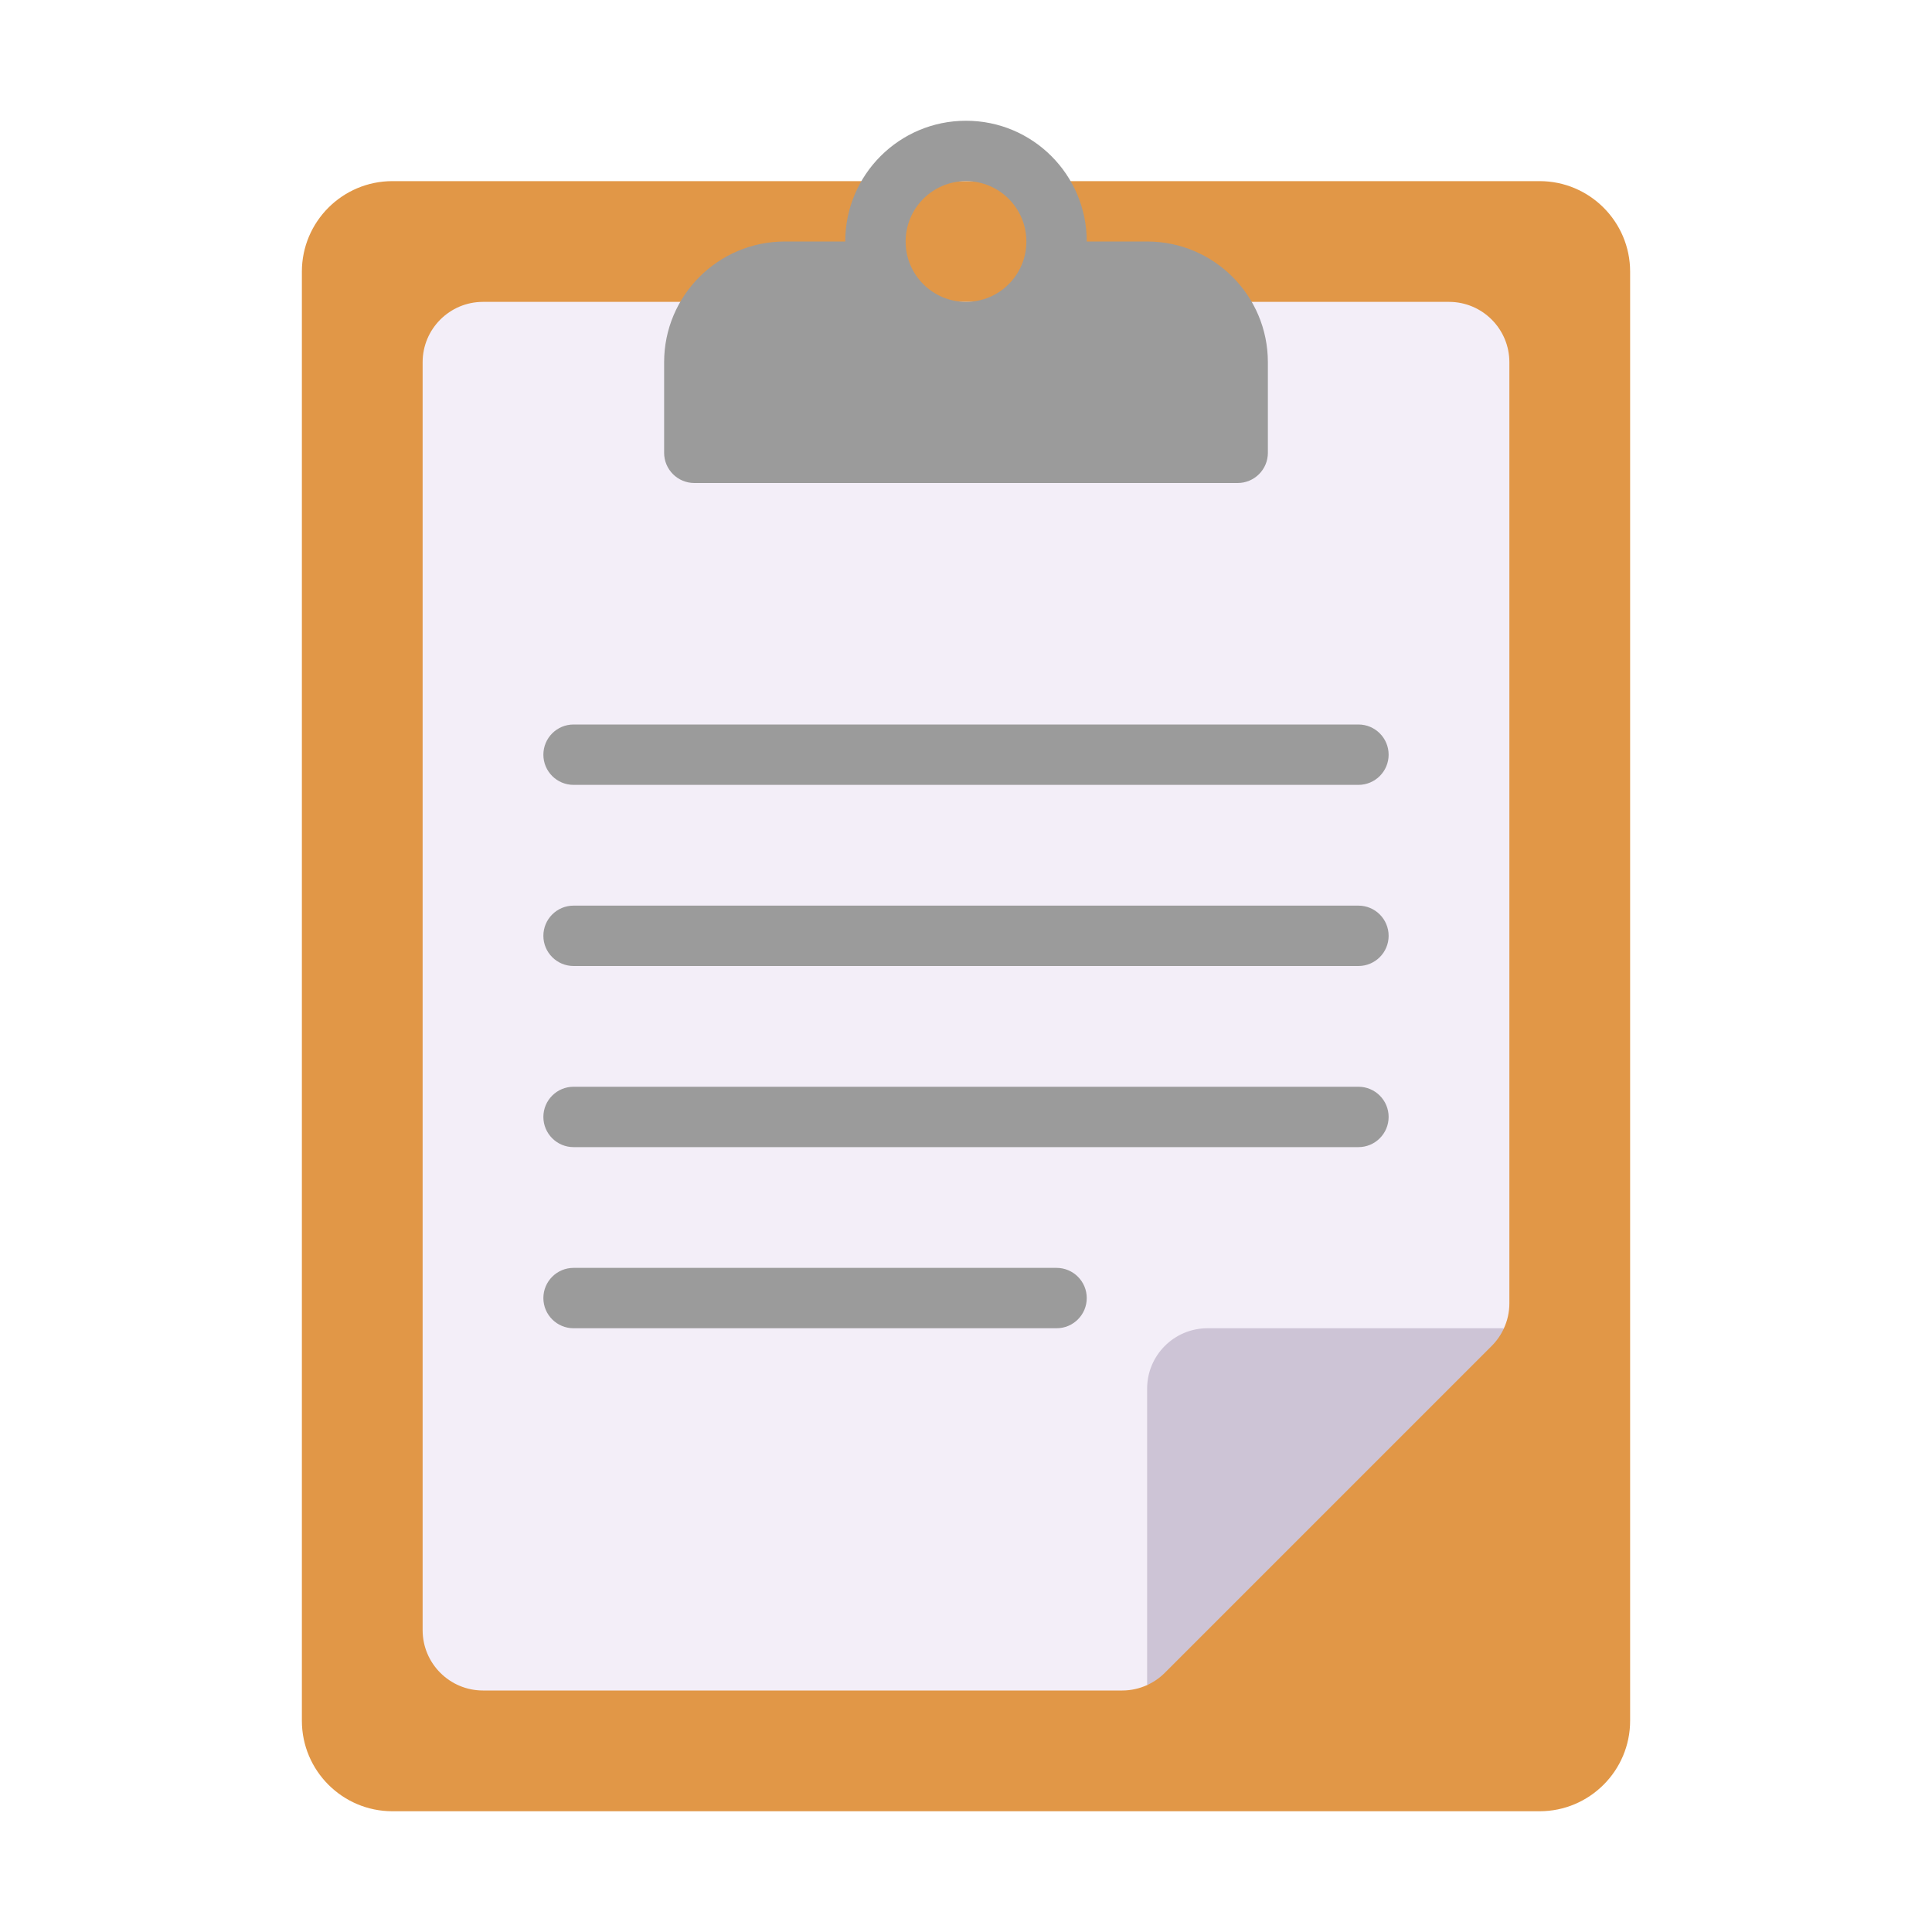
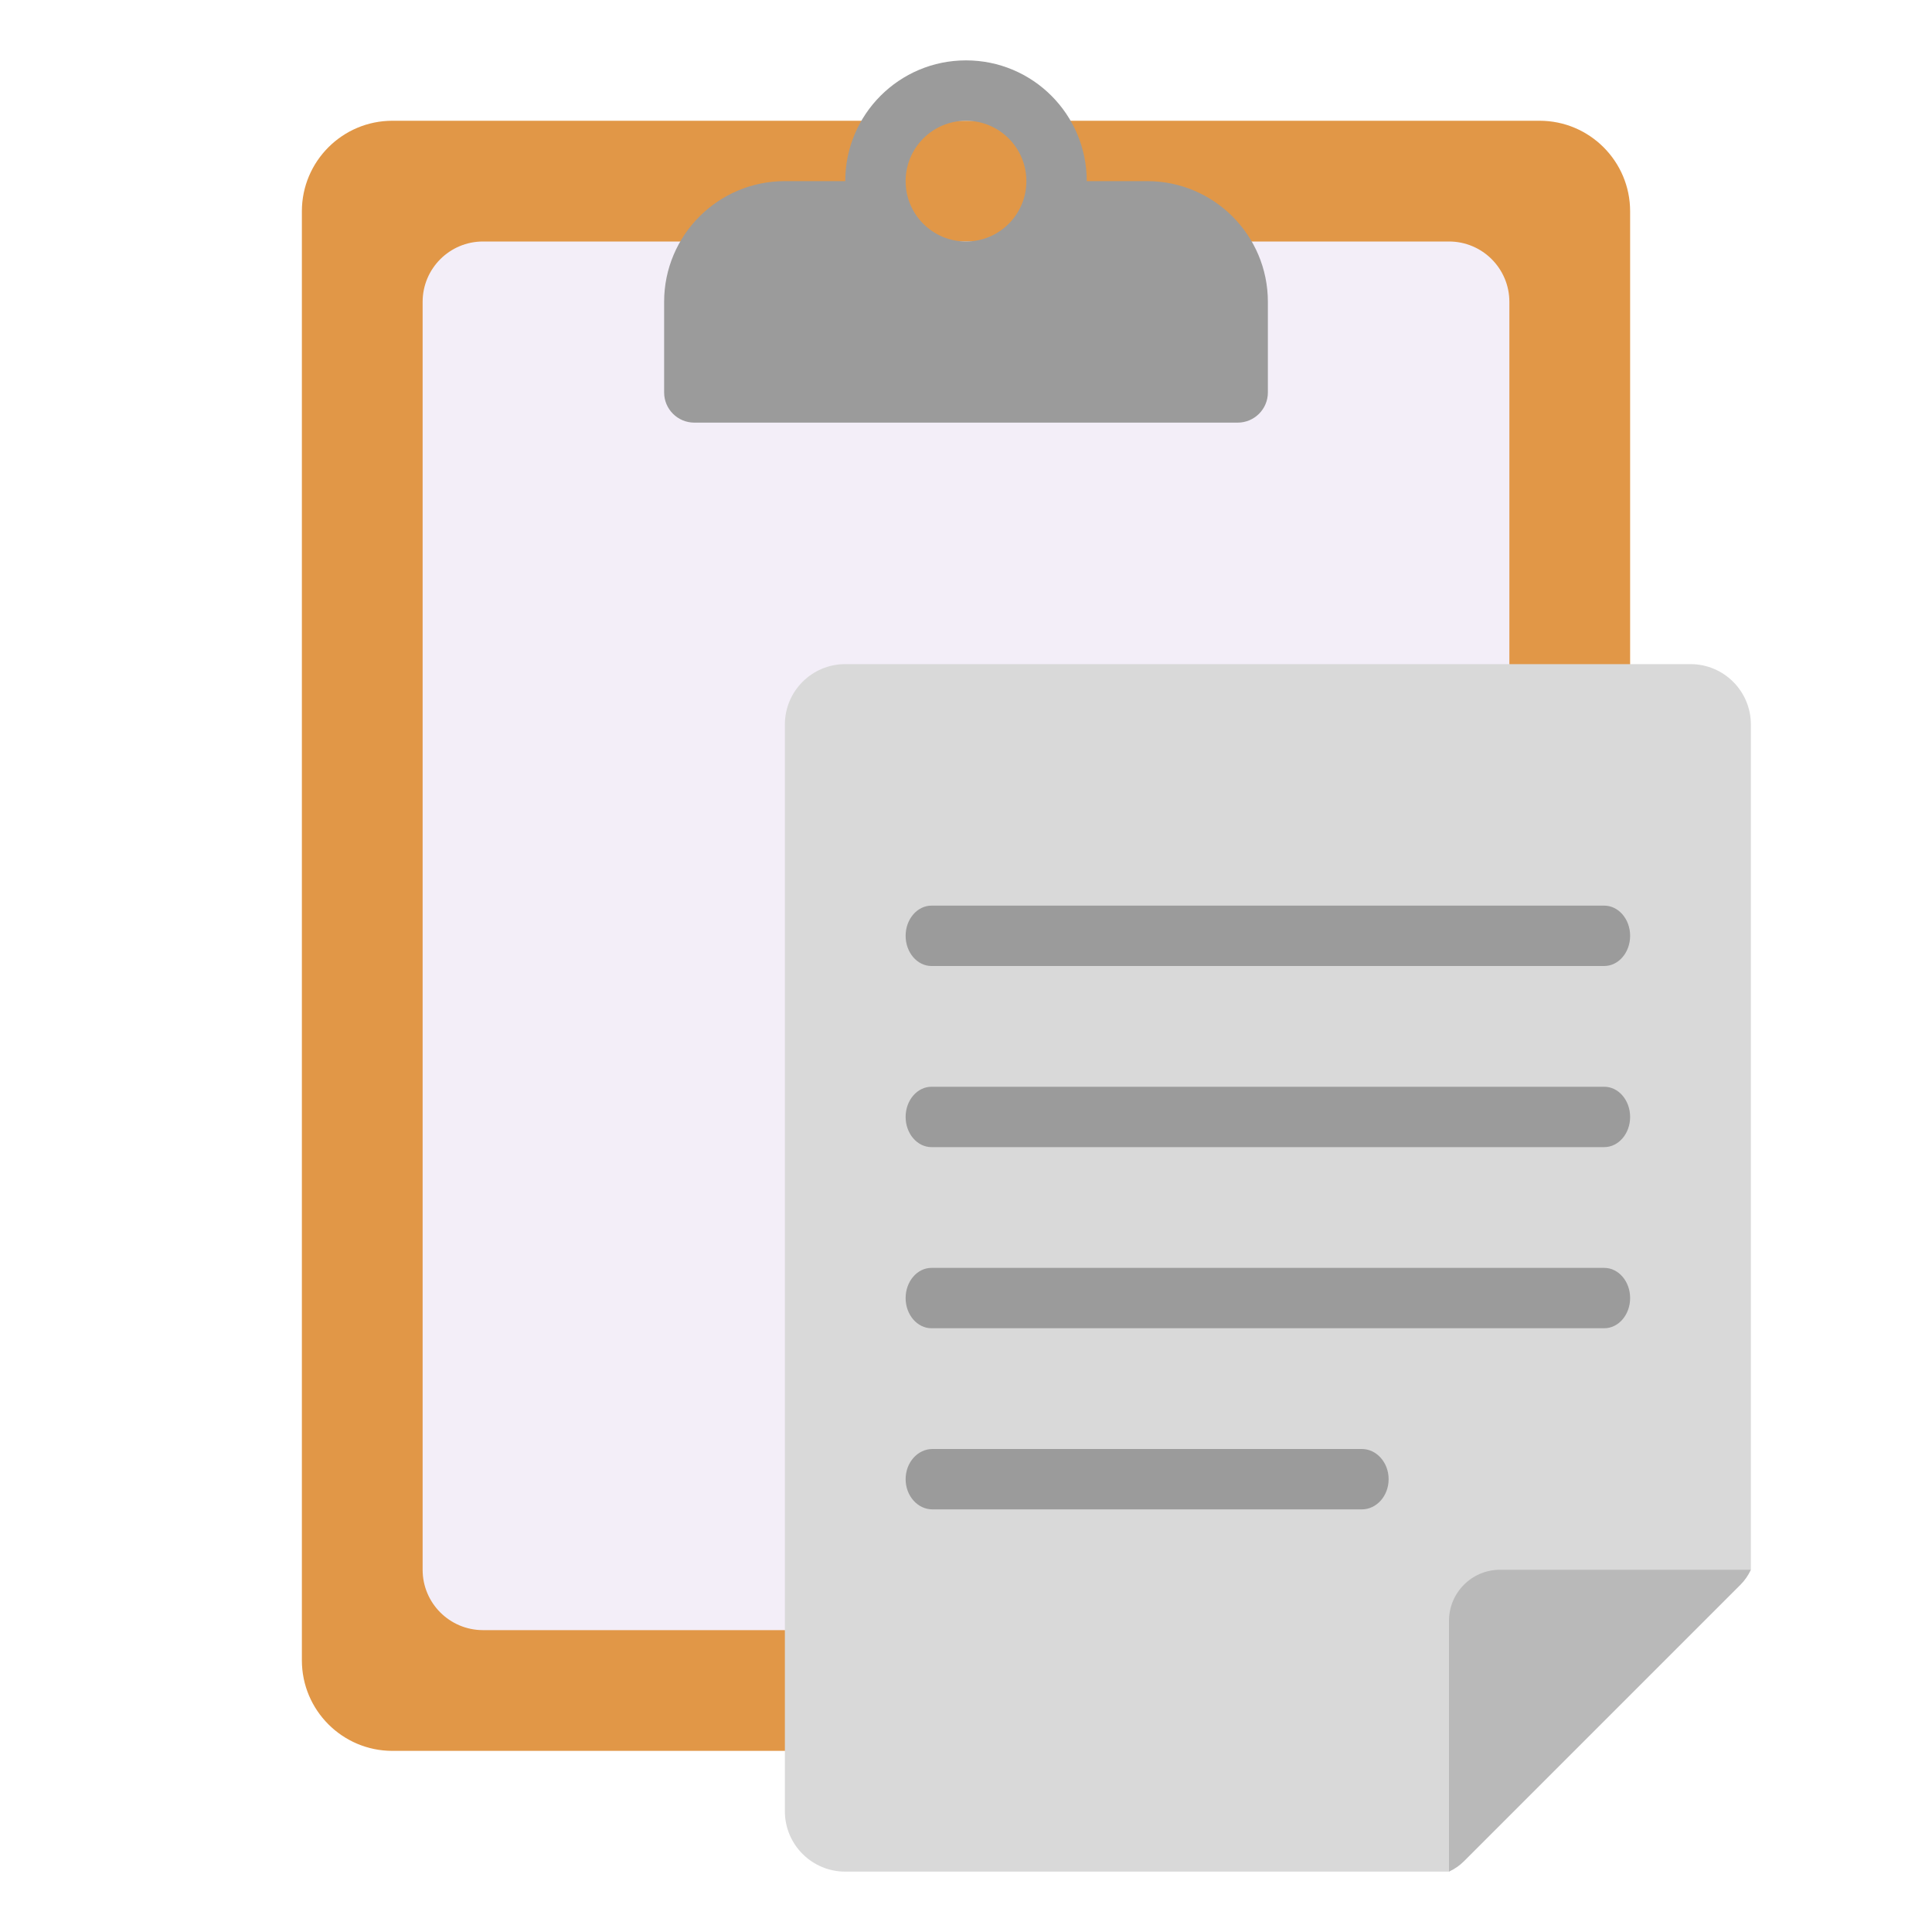
<svg xmlns="http://www.w3.org/2000/svg" width="32" height="32" viewBox="0 0 32 32" fill="none">
-   <path d="M5 4.5C5 3.672 5.672 3 6.5 3H25.5C26.328 3 27 3.672 27 4.5V28.5C27 29.328 26.328 30 25.5 30H6.5C5.672 30 5 29.328 5 28.5V4.5Z" fill="#E19747" />
-   <path d="M25 6C25 5.448 24.552 5 24 5H8C7.448 5 7 5.448 7 6V27C7 27.552 7.448 28 8 28H18.586C18.733 28 18.876 27.968 19.007 27.907L19.328 27.124L19.96 23.038L24.417 22.255L24.906 22.008C24.968 21.877 25 21.733 25 21.586V6Z" fill="#F3EEF8" />
-   <path d="M24.91 22H20C19.448 22 19 22.448 19 23V27.91C19.108 27.861 19.207 27.793 19.293 27.707L24.707 22.293C24.793 22.207 24.861 22.108 24.91 22Z" fill="#CDC4D6" />
-   <path d="M18 4C18 2.895 17.105 2 16 2C14.895 2 14 2.895 14 4H13C11.895 4 11 4.895 11 6V7.5C11 7.776 11.224 8 11.5 8H20.5C20.776 8 21 7.776 21 7.5V6C21 4.895 20.105 4 19 4H18ZM17 4C17 4.552 16.552 5 16 5C15.448 5 15 4.552 15 4C15 3.448 15.448 3 16 3C16.552 3 17 3.448 17 4Z" fill="#9B9B9B" />
-   <path d="M9 12.5C9 12.224 9.224 12 9.5 12H22.5C22.776 12 23 12.224 23 12.5C23 12.776 22.776 13 22.5 13H9.5C9.224 13 9 12.776 9 12.5Z" fill="#9B9B9B" />
-   <path d="M9 15.5C9 15.224 9.224 15 9.5 15H22.5C22.776 15 23 15.224 23 15.5C23 15.776 22.776 16 22.5 16H9.5C9.224 16 9 15.776 9 15.5Z" fill="#9B9B9B" />
-   <path d="M9.5 18C9.224 18 9 18.224 9 18.5C9 18.776 9.224 19 9.5 19H22.5C22.776 19 23 18.776 23 18.5C23 18.224 22.776 18 22.5 18H9.5Z" fill="#9B9B9B" />
-   <path d="M9 21.5C9 21.224 9.224 21 9.5 21H17.5C17.776 21 18 21.224 18 21.5C18 21.776 17.776 22 17.5 22H9.5C9.224 22 9 21.776 9 21.5Z" fill="#9B9B9B" />
+   <path d="M25.5 2H6.5C5.672 2 5 2.672 5 3.5V27.5C5 28.328 5.672 29 6.5 29H16.424C16.795 29 17.152 28.863 17.428 28.615L26.503 20.447C26.82 20.162 27 19.757 27 19.332V3.5C27 2.672 26.328 2 25.5 2Z" fill="#E19747" />
+   <rect x="7" y="4" width="18" height="23" rx="1" fill="#F3EEF8" />
+   <path d="M18 3C18 1.895 17.105 1 16 1C14.895 1 14 1.895 14 3H13C11.895 3 11 3.895 11 5V6.5C11 6.776 11.224 7 11.5 7H20.5C20.776 7 21 6.776 21 6.5V5C21 3.895 20.105 3 19 3H18ZM17 3C17 3.552 16.552 4 16 4C15.448 4 15 3.552 15 3C15 2.448 15.448 2 16 2C16.552 2 17 2.448 17 3Z" fill="#9B9B9B" />
+   <path d="M28 11C28.552 11 29 11.448 29 12V26L28.5 26.5L24 31H14C13.448 31 13 30.552 13 30V12C13 11.448 13.448 11 14 11H28Z" fill="#D9D9D9" />
+   <path d="M29 26H24.846C24.379 26 24 26.379 24 26.846V31C24.091 30.958 24.175 30.901 24.248 30.828L28.828 26.248C28.901 26.175 28.958 26.091 29 26Z" fill="#B9B9B9" />
+   <path d="M15 15.5C15 15.224 15.192 15 15.429 15H26.571C26.808 15 27 15.224 27 15.5C27 15.776 26.808 16 26.571 16H15.429C15.192 16 15 15.776 15 15.5Z" fill="#9B9B9B" />
+   <path d="M15 18.5C15 18.224 15.192 18 15.429 18H26.571C26.808 18 27 18.224 27 18.5C27 18.776 26.808 19 26.571 19H15.429C15.192 19 15 18.776 15 18.5Z" fill="#9B9B9B" />
+   <path d="M15.429 21C15.192 21 15 21.224 15 21.5C15 21.776 15.192 22 15.429 22H26.571C26.808 22 27 21.776 27 21.5C27 21.224 26.808 21 26.571 21H15.429Z" fill="#9B9B9B" />
+   <path d="M15 24.5C15 24.224 15.199 24 15.444 24H22.556C22.801 24 23 24.224 23 24.5C23 24.776 22.801 25 22.556 25H15.444C15.199 25 15 24.776 15 24.5Z" fill="#9B9B9B" />
</svg>
